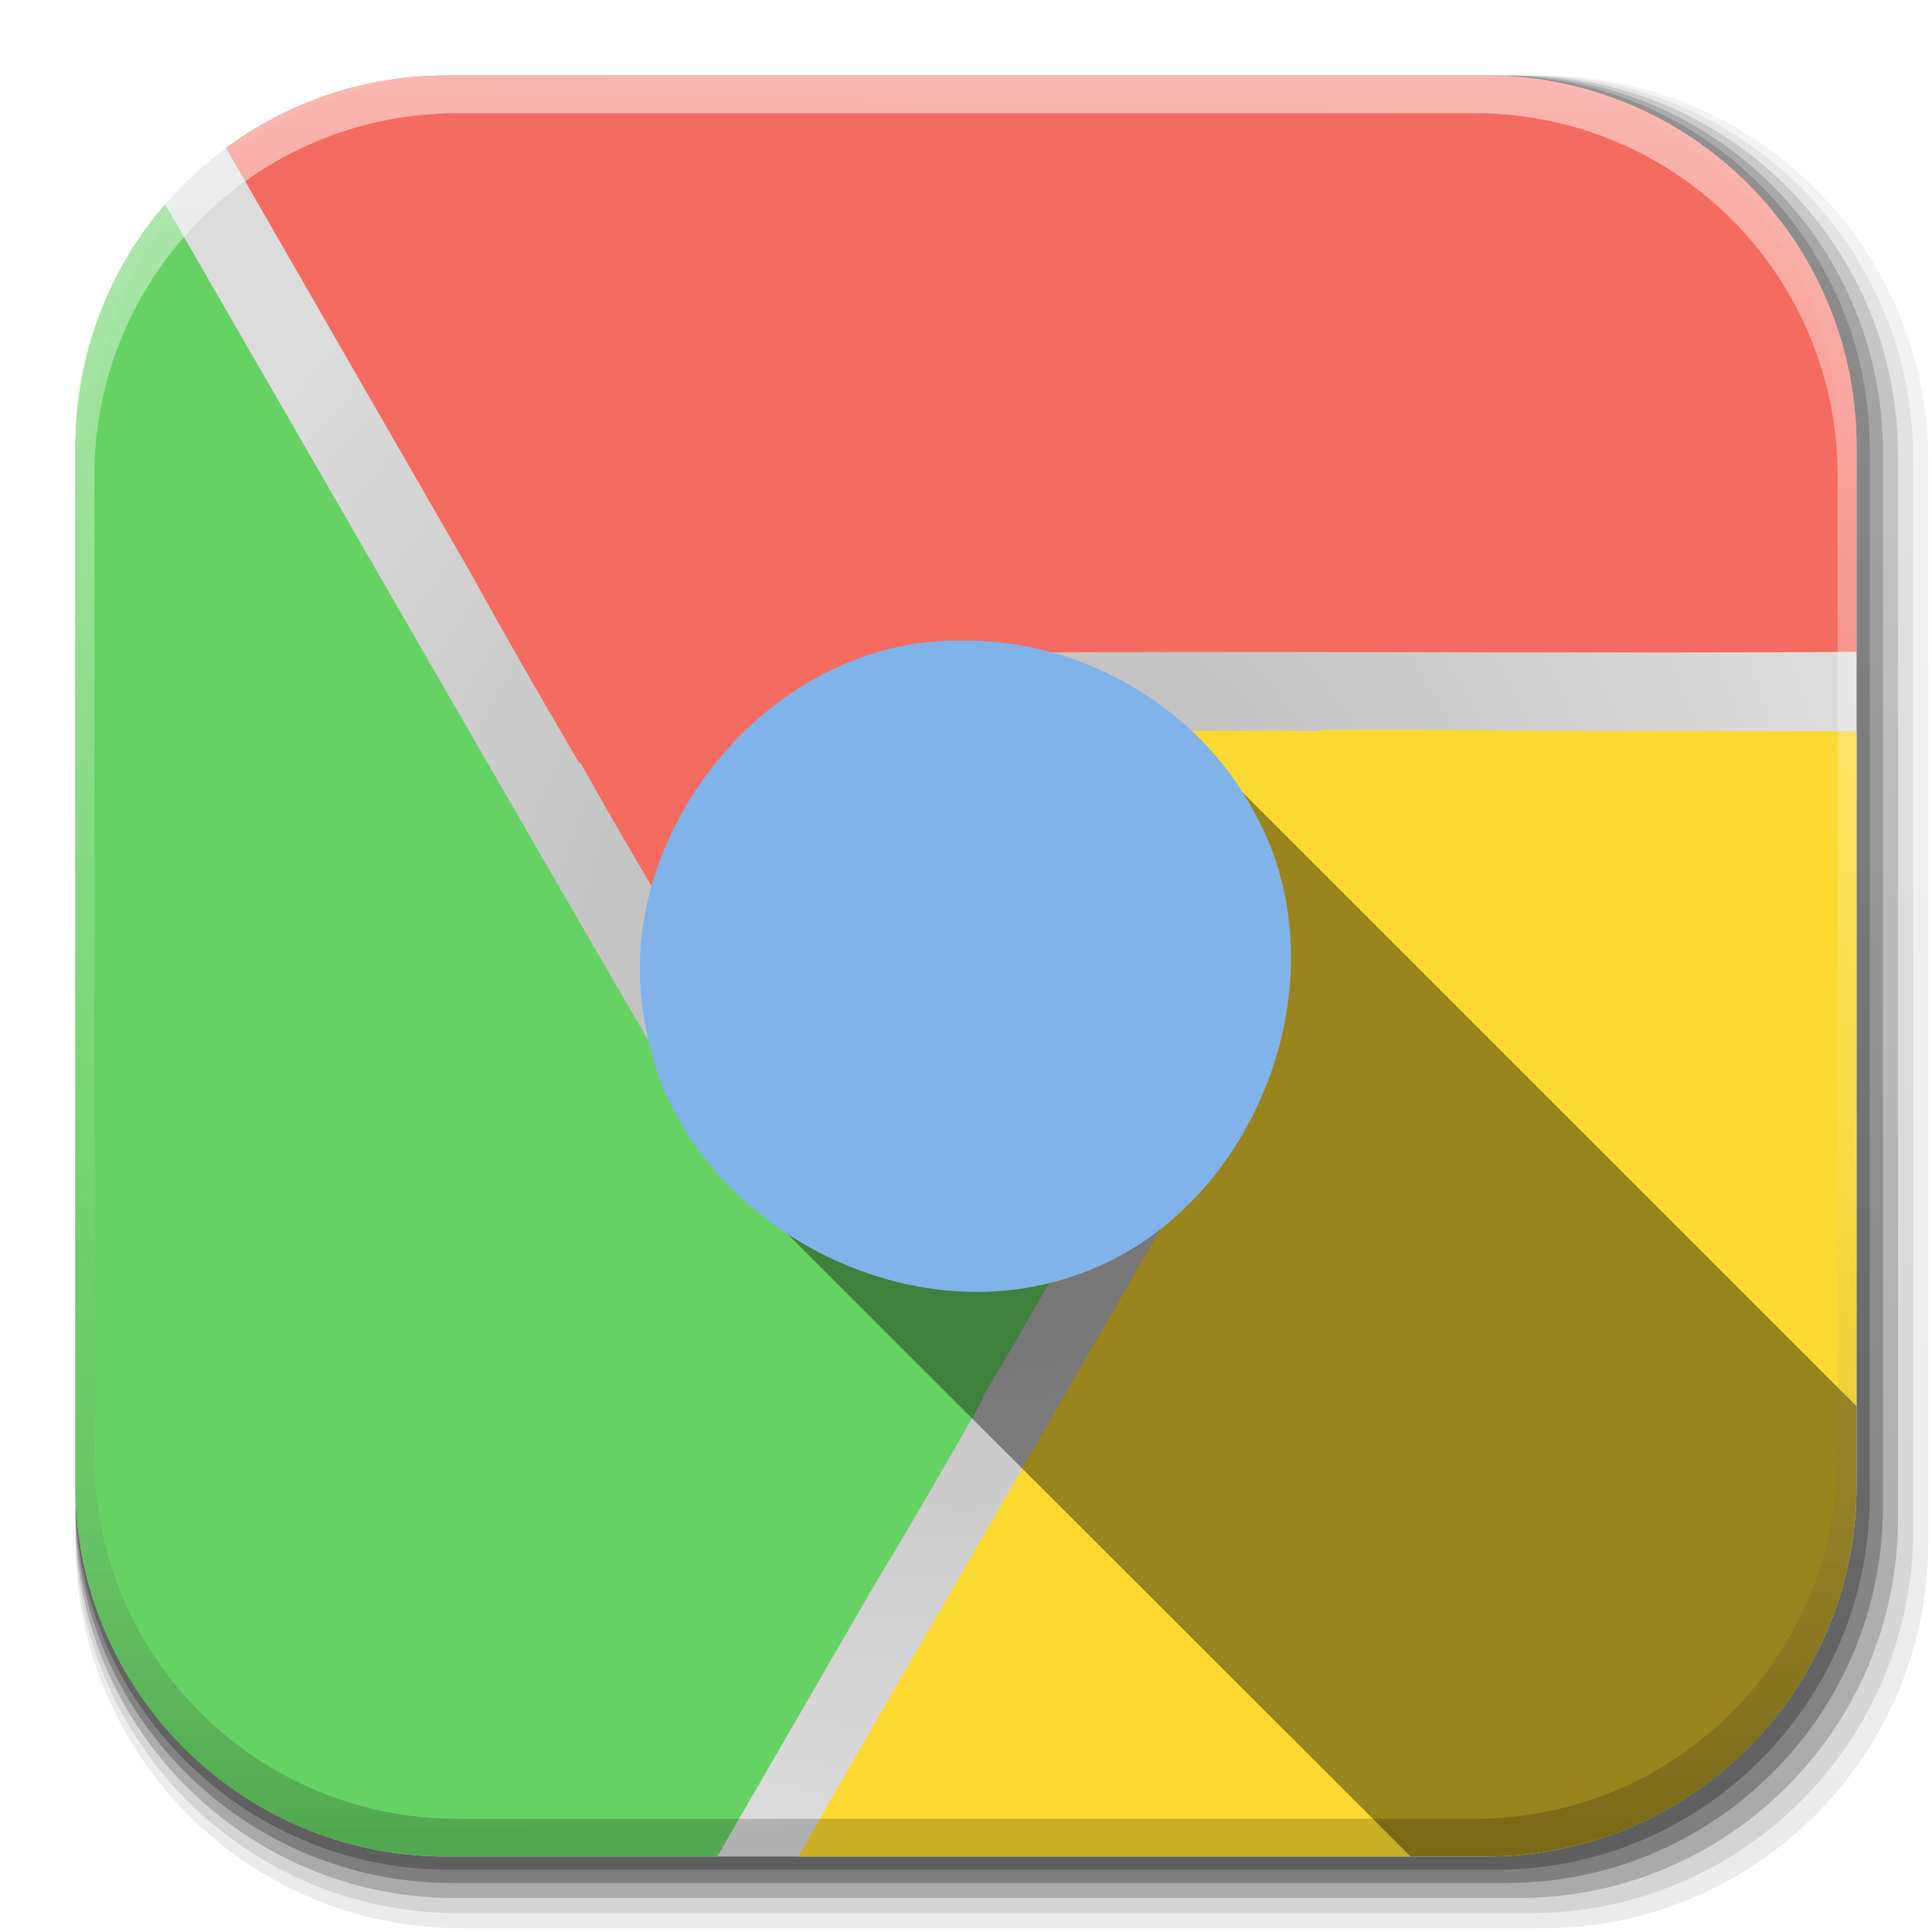
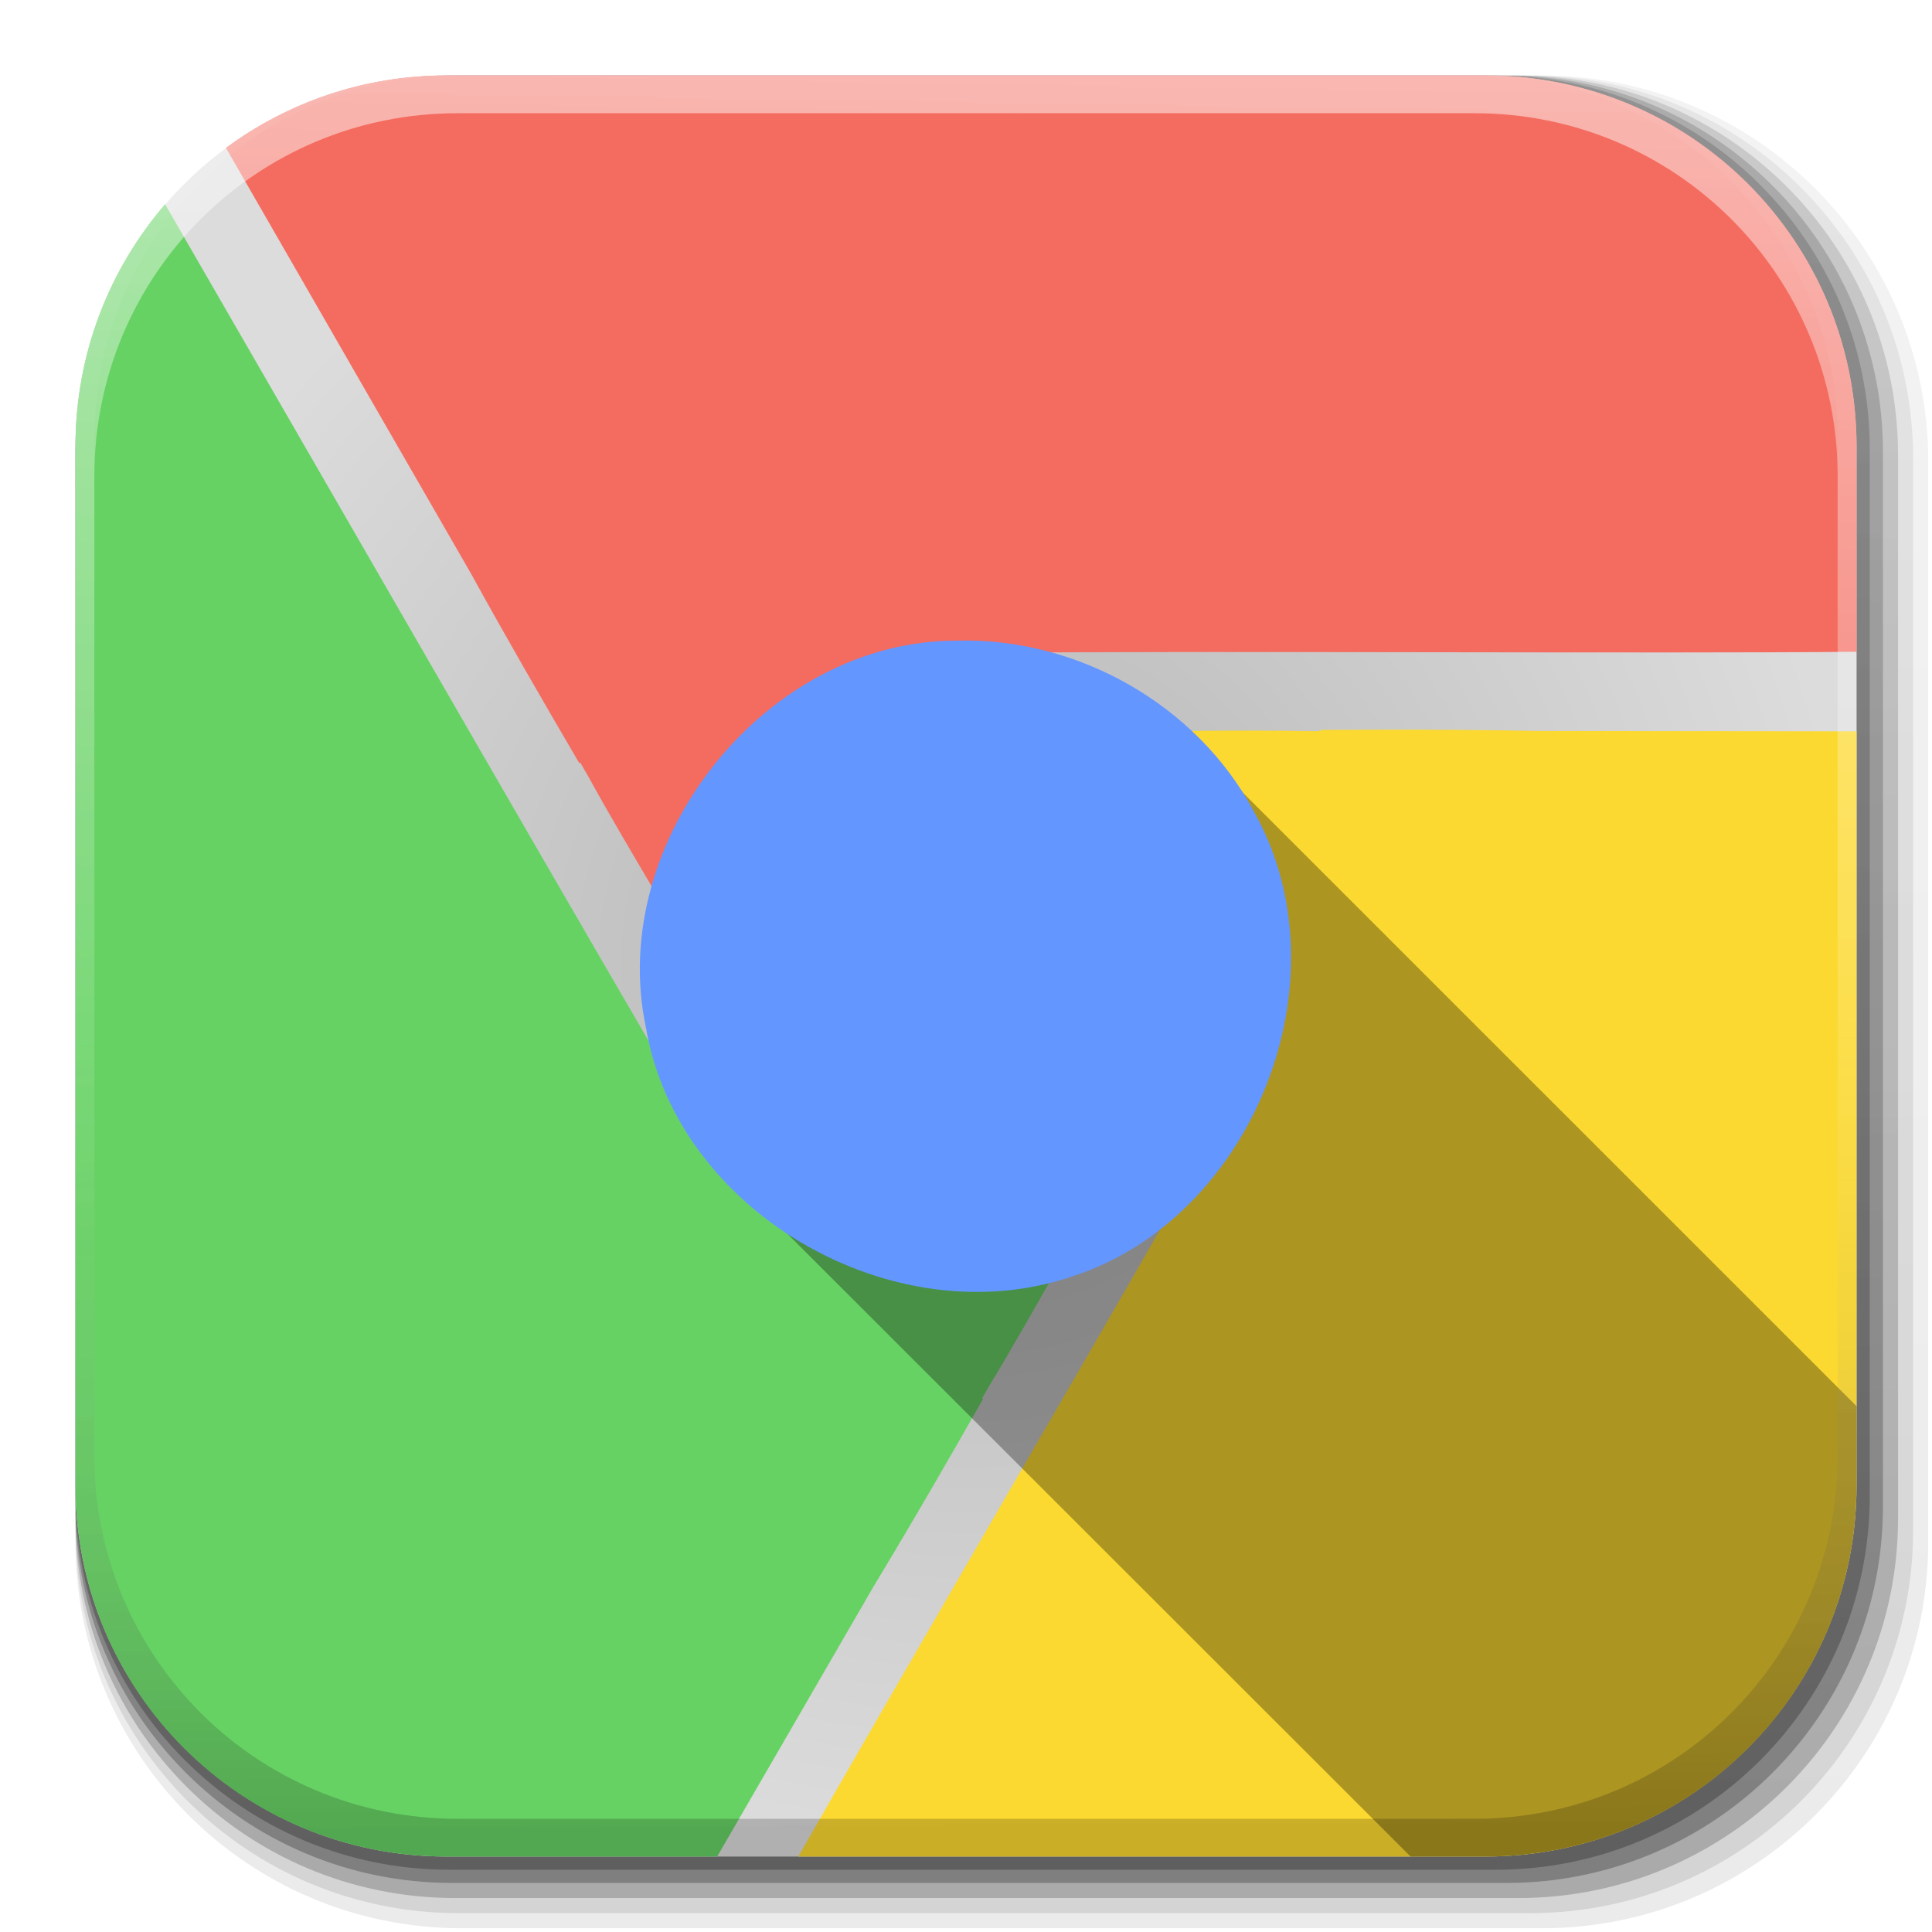
<svg xmlns="http://www.w3.org/2000/svg" xmlns:xlink="http://www.w3.org/1999/xlink" width="512" height="512" id="svg2" version="1.1">
  <defs id="defs4">
    <linearGradient id="linearGradient3834" gradientUnits="userSpaceOnUse" x1="64.478" y1="56.301" x2="78.466" y2="48.085">
      <stop offset="0" style="stop-color:#b4b4b4;stop-opacity:1;" id="stop3836" />
      <stop id="stop3838" style="stop-color:#dcdcdc;stop-opacity:1;" offset="1" />
    </linearGradient>
    <linearGradient y2="48.085" x2="78.466" y1="56.301" x1="64.478" gradientUnits="userSpaceOnUse" id="linearGradient21900">
      <stop id="stop21902" style="stop-color:#2d7787;stop-opacity:1;" offset="0" />
      <stop offset="0.657" style="stop-color:#3c9fb4;stop-opacity:1;" id="stop21912" />
      <stop id="stop21910" style="stop-color:#64bacc;stop-opacity:1;" offset="1" />
    </linearGradient>
    <radialGradient r="216" fy="256" fx="255.994" cy="256" cx="255.994" gradientTransform="matrix(0.6924617,0.05092335,-0.0509484,0.6928022,-458.2293,60.60656)" gradientUnits="userSpaceOnUse" id="radialGradient3850" xlink:href="#linearGradient3834" />
    <linearGradient spreadMethod="pad" gradientUnits="userSpaceOnUse" y2="467" x2="-301.881" y1="35" x1="-297.389" id="linearGradient28146" xlink:href="#circle53_2_-7" />
    <linearGradient gradientTransform="matrix(82,0,0,-82,14489.971,47794.699)" y2="581.436" x2="-175.667" y1="582.198" x1="-175.667" gradientUnits="userSpaceOnUse" id="circle53_2_-7">
      <stop id="stop23-0" style="stop-color:#81B4E0" offset="0" />
      <stop id="stop25-1" style="stop-color:#0C5A94" offset="1" />
    </linearGradient>
    <linearGradient xlink:href="#circle53_2_-7" id="linearGradient3069" gradientUnits="userSpaceOnUse" gradientTransform="matrix(153.9433,0,0,-154.0595,27298.791,89890.334)" x1="-175.667" y1="582.198" x2="-175.667" y2="581.436" />
    <linearGradient gradientTransform="translate(550.0062,4.999996)" y2="175.068" x2="-295.136" y1="467" x1="-293.038" gradientUnits="userSpaceOnUse" id="linearGradient28182" xlink:href="#linearGradient21900" />
    <linearGradient y2="581.436" x2="-175.667" y1="582.198" x1="-175.667" gradientTransform="matrix(211.9635,0,0,-211.9635,37491.427,123580.79)" gradientUnits="userSpaceOnUse" id="linearGradient4469" xlink:href="#circle53_2_" />
    <linearGradient gradientTransform="matrix(82,0,0,-82,14489.971,47794.699)" y2="581.436" x2="-175.667" y1="582.198" x1="-175.667" gradientUnits="userSpaceOnUse" id="circle53_2_">
      <stop id="stop23" style="stop-color:#81B4E0" offset="0" />
      <stop id="stop25" style="stop-color:#0C5A94" offset="1" />
    </linearGradient>
    <radialGradient r="216" fy="256" fx="255.994" cy="256" cx="255.994" gradientTransform="matrix(0.6924617,0.05092335,-0.0509484,0.6928022,-458.2293,60.60656)" gradientUnits="userSpaceOnUse" id="radialGradient3800" xlink:href="#linearGradient3834" />
    <linearGradient y2="467" x2="-301.881" y1="35" x1="-297.389" spreadMethod="pad" gradientUnits="userSpaceOnUse" id="linearGradient3802" xlink:href="#circle53_2_-7" />
    <linearGradient gradientTransform="translate(550.0062,4.999996)" y2="467" x2="-301.881" y1="35" x1="-297.389" spreadMethod="pad" gradientUnits="userSpaceOnUse" id="linearGradient3806" xlink:href="#circle53_2_-7" />
    <radialGradient r="216" fy="256" fx="255.994" cy="256" cx="255.994" gradientTransform="matrix(1.000738,0.00615701,-0.00615247,1,1.392249,-1.576156)" gradientUnits="userSpaceOnUse" id="radialGradient3809" xlink:href="#linearGradient3834" />
    <radialGradient r="216" fy="256" fx="255.994" cy="256" cx="255.994" gradientTransform="matrix(1.000738,0.00615701,-0.00615247,1,1.392249,-1.576156)" gradientUnits="userSpaceOnUse" id="radialGradient3239" xlink:href="#linearGradient3834" />
    <linearGradient y2="251.661" x2="1011.953" y1="476.26" x1="1016.104" gradientTransform="translate(-146.2203,369.0885)" gradientUnits="userSpaceOnUse" id="linearGradient4082" xlink:href="#linearGradient4487" />
    <linearGradient id="linearGradient4487">
      <stop offset="0" style="stop-color:#000000;stop-opacity:1" id="stop4489" />
      <stop offset="1" style="stop-color:#000000;stop-opacity:0" id="stop4491" />
    </linearGradient>
    <linearGradient y2="363.738" x2="988.786" y1="51.512" x1="993.439" gradientTransform="translate(778.5998,-360.5596)" gradientUnits="userSpaceOnUse" id="linearGradient4084" xlink:href="#linearGradient3737" />
    <linearGradient id="linearGradient3737">
      <stop offset="0" style="stop-color:#ffffff;stop-opacity:1" id="stop3739" />
      <stop offset="1" style="stop-color:#ffffff;stop-opacity:0" id="stop3741" />
    </linearGradient>
    <linearGradient y2="-55.941" x2="1763.69" y1="155.597" x1="1764.649" gradientUnits="userSpaceOnUse" id="linearGradient4086" xlink:href="#linearGradient4046" />
    <linearGradient id="linearGradient4046">
      <stop offset="0" style="stop-color:#000000;stop-opacity:1;" id="stop4048" />
      <stop offset="1" style="stop-color:#ffffff;stop-opacity:0.2" id="stop4050" />
    </linearGradient>
    <linearGradient y2="20.626" x2="1006.808" y1="484.417" x1="1012.513" gradientTransform="matrix(1.023305,0,0,1.023305,-823.777,592.8376)" gradientUnits="userSpaceOnUse" id="linearGradient4110" xlink:href="#ButtonShadow-0-1-1" />
    <linearGradient gradientTransform="matrix(1.005865,0,0,0.994169,100,0)" gradientUnits="userSpaceOnUse" id="ButtonShadow-0-1-1" y2="7.017" x2="45.448" y1="92.54" x1="45.448">
      <stop offset="0" style="stop-color:#000000;stop-opacity:1" id="stop3750-8-9-3" />
      <stop offset="1" style="stop-color:#000000;stop-opacity:0.588" id="stop3752-5-6-4" />
    </linearGradient>
    <linearGradient y2="20.626" x2="1006.808" y1="484.417" x1="1012.513" gradientTransform="matrix(1.040254,0,0,1.040254,-837.9512,592.5182)" gradientUnits="userSpaceOnUse" id="linearGradient4112" xlink:href="#ButtonShadow-0-1-1" />
    <linearGradient gradientTransform="matrix(1.005865,0,0,0.994169,100,0)" gradientUnits="userSpaceOnUse" id="linearGradient3442" y2="7.017" x2="45.448" y1="92.54" x1="45.448">
      <stop offset="0" style="stop-color:#000000;stop-opacity:1" id="stop3444" />
      <stop offset="1" style="stop-color:#000000;stop-opacity:0.588" id="stop3446" />
    </linearGradient>
    <linearGradient y2="20.626" x2="1006.808" y1="484.417" x1="1012.513" gradientTransform="matrix(1.03178,0,0,1.03178,-830.8641,592.6779)" gradientUnits="userSpaceOnUse" id="linearGradient4114" xlink:href="#ButtonShadow-0-1-1" />
    <linearGradient gradientTransform="matrix(1.005865,0,0,0.994169,100,0)" gradientUnits="userSpaceOnUse" id="linearGradient3449" y2="7.017" x2="45.448" y1="92.54" x1="45.448">
      <stop offset="0" style="stop-color:#000000;stop-opacity:1" id="stop3451" />
      <stop offset="1" style="stop-color:#000000;stop-opacity:0.588" id="stop3453" />
    </linearGradient>
    <linearGradient y2="20.626" x2="1006.808" y1="484.417" x1="1012.513" gradientTransform="matrix(1.01483,0,0,1.01483,-816.69,592.9972)" gradientUnits="userSpaceOnUse" id="linearGradient4116" xlink:href="#ButtonShadow-0-1-1" />
    <linearGradient gradientTransform="matrix(1.005865,0,0,0.994169,100,0)" gradientUnits="userSpaceOnUse" id="linearGradient3456" y2="7.017" x2="45.448" y1="92.54" x1="45.448">
      <stop offset="0" style="stop-color:#000000;stop-opacity:1" id="stop3458" />
      <stop offset="1" style="stop-color:#000000;stop-opacity:0.588" id="stop3460" />
    </linearGradient>
    <linearGradient y2="20.626" x2="1006.808" y1="484.417" x1="1012.513" gradientTransform="matrix(1.007415,0,0,1.007415,-810.4888,593.1369)" gradientUnits="userSpaceOnUse" id="linearGradient4118" xlink:href="#ButtonShadow-0-1-1" />
    <linearGradient gradientTransform="matrix(1.005865,0,0,0.994169,100,0)" gradientUnits="userSpaceOnUse" id="linearGradient3463" y2="7.017" x2="45.448" y1="92.54" x1="45.448">
      <stop offset="0" style="stop-color:#000000;stop-opacity:1" id="stop3465" />
      <stop offset="1" style="stop-color:#000000;stop-opacity:0.588" id="stop3467" />
    </linearGradient>
    <linearGradient xlink:href="#ButtonShadow-0-1-1" id="linearGradient3475" gradientUnits="userSpaceOnUse" gradientTransform="matrix(1.007415,0,0,1.007415,-810.4888,593.1369)" x1="1012.513" y1="484.417" x2="1006.808" y2="20.626" />
    <linearGradient y2="251.661" x2="1011.953" y1="476.26" x1="1016.104" gradientTransform="translate(-146.2203,369.0885)" gradientUnits="userSpaceOnUse" id="linearGradient4082-8" xlink:href="#linearGradient4487-2" />
    <linearGradient id="linearGradient4487-2">
      <stop offset="0" style="stop-color:#000000;stop-opacity:1" id="stop4489-0" />
      <stop offset="1" style="stop-color:#000000;stop-opacity:0" id="stop4491-2" />
    </linearGradient>
    <linearGradient y2="363.738" x2="988.786" y1="51.512" x1="993.439" gradientTransform="translate(778.5998,-360.5596)" gradientUnits="userSpaceOnUse" id="linearGradient4084-8" xlink:href="#linearGradient3737-1" />
    <linearGradient id="linearGradient3737-1">
      <stop offset="0" style="stop-color:#ffffff;stop-opacity:1" id="stop3739-2" />
      <stop offset="1" style="stop-color:#ffffff;stop-opacity:0" id="stop3741-6" />
    </linearGradient>
    <linearGradient y2="-55.941" x2="1763.69" y1="155.597" x1="1764.649" gradientUnits="userSpaceOnUse" id="linearGradient4086-6" xlink:href="#linearGradient4046-4" />
    <linearGradient id="linearGradient4046-4">
      <stop offset="0" style="stop-color:#000000;stop-opacity:1;" id="stop4048-6" />
      <stop offset="1" style="stop-color:#ffffff;stop-opacity:0.2" id="stop4050-9" />
    </linearGradient>
    <radialGradient r="216" fy="256" fx="255.994" cy="256" cx="255.994" gradientTransform="matrix(1.000738,0.00615701,-0.00615247,1,1.392249,-1.576156)" gradientUnits="userSpaceOnUse" id="radialGradient3239-3" xlink:href="#linearGradient3834-2" />
    <linearGradient id="linearGradient3834-2" gradientUnits="userSpaceOnUse" x1="64.478" y1="56.301" x2="78.466" y2="48.085">
      <stop offset="0" style="stop-color:#b4b4b4;stop-opacity:1;" id="stop3836-3" />
      <stop id="stop3838-8" style="stop-color:#dcdcdc;stop-opacity:1;" offset="1" />
    </linearGradient>
    <linearGradient y2="20.626" x2="1006.808" y1="484.417" x1="1012.513" gradientTransform="matrix(1.03178,0,0,1.03178,-830.8641,592.6779)" gradientUnits="userSpaceOnUse" id="linearGradient4114-1" xlink:href="#ButtonShadow-0-1-1-4" />
    <linearGradient gradientTransform="matrix(1.005865,0,0,0.994169,100,0)" gradientUnits="userSpaceOnUse" id="ButtonShadow-0-1-1-4" y2="7.017" x2="45.448" y1="92.54" x1="45.448">
      <stop offset="0" style="stop-color:#000000;stop-opacity:1" id="stop3750-8-9-3-3" />
      <stop offset="1" style="stop-color:#000000;stop-opacity:0.588" id="stop3752-5-6-4-3" />
    </linearGradient>
    <linearGradient y2="20.626" x2="1006.808" y1="484.417" x1="1012.513" gradientTransform="matrix(1.040254,0,0,1.040254,-837.9512,592.5182)" gradientUnits="userSpaceOnUse" id="linearGradient4112-7" xlink:href="#ButtonShadow-0-1-1-4" />
    <linearGradient gradientTransform="matrix(1.005865,0,0,0.994169,100,0)" gradientUnits="userSpaceOnUse" id="linearGradient3555" y2="7.017" x2="45.448" y1="92.54" x1="45.448">
      <stop offset="0" style="stop-color:#000000;stop-opacity:1" id="stop3557" />
      <stop offset="1" style="stop-color:#000000;stop-opacity:0.588" id="stop3559" />
    </linearGradient>
    <linearGradient y2="20.626" x2="1006.808" y1="484.417" x1="1012.513" gradientTransform="matrix(1.023305,0,0,1.023305,-823.777,592.8376)" gradientUnits="userSpaceOnUse" id="linearGradient4110-5" xlink:href="#ButtonShadow-0-1-1-4" />
    <linearGradient gradientTransform="matrix(1.005865,0,0,0.994169,100,0)" gradientUnits="userSpaceOnUse" id="linearGradient3562" y2="7.017" x2="45.448" y1="92.54" x1="45.448">
      <stop offset="0" style="stop-color:#000000;stop-opacity:1" id="stop3564" />
      <stop offset="1" style="stop-color:#000000;stop-opacity:0.588" id="stop3566" />
    </linearGradient>
    <linearGradient y2="20.626" x2="1006.808" y1="484.417" x1="1012.513" gradientTransform="matrix(1.01483,0,0,1.01483,-816.69,592.9972)" gradientUnits="userSpaceOnUse" id="linearGradient4116-1" xlink:href="#ButtonShadow-0-1-1-4" />
    <linearGradient gradientTransform="matrix(1.005865,0,0,0.994169,100,0)" gradientUnits="userSpaceOnUse" id="linearGradient3569" y2="7.017" x2="45.448" y1="92.54" x1="45.448">
      <stop offset="0" style="stop-color:#000000;stop-opacity:1" id="stop3571" />
      <stop offset="1" style="stop-color:#000000;stop-opacity:0.588" id="stop3573" />
    </linearGradient>
    <linearGradient xlink:href="#ButtonShadow-0-1-1-4" id="linearGradient3272" gradientUnits="userSpaceOnUse" gradientTransform="matrix(1.007415,0,0,1.007415,-810.4888,593.1369)" x1="1012.513" y1="484.417" x2="1006.808" y2="20.626" />
    <linearGradient gradientTransform="matrix(1.005865,0,0,0.994169,100,0)" gradientUnits="userSpaceOnUse" id="linearGradient3576" y2="7.017" x2="45.448" y1="92.54" x1="45.448">
      <stop offset="0" style="stop-color:#000000;stop-opacity:1" id="stop3578" />
      <stop offset="1" style="stop-color:#000000;stop-opacity:0.588" id="stop3580" />
    </linearGradient>
    <linearGradient xlink:href="#ButtonShadow-0-1-1-4" id="linearGradient3601" gradientUnits="userSpaceOnUse" gradientTransform="matrix(1.007415,0,0,1.007415,-810.4888,593.1369)" x1="1012.513" y1="484.417" x2="1006.808" y2="20.626" />
    <linearGradient y2="20.626" x2="1006.808" y1="484.417" x1="1012.513" gradientTransform="matrix(1.03178,0,0,1.03178,-830.8641,592.6779)" gradientUnits="userSpaceOnUse" id="linearGradient3720" xlink:href="#ButtonShadow-0-1-1-4" />
    <linearGradient y2="20.626" x2="1006.808" y1="484.417" x1="1012.513" gradientTransform="matrix(1.040254,0,0,1.040254,-837.9512,592.5182)" gradientUnits="userSpaceOnUse" id="linearGradient3722" xlink:href="#ButtonShadow-0-1-1-4" />
    <linearGradient y2="20.626" x2="1006.808" y1="484.417" x1="1012.513" gradientTransform="matrix(1.023305,0,0,1.023305,-823.777,592.8376)" gradientUnits="userSpaceOnUse" id="linearGradient3724" xlink:href="#ButtonShadow-0-1-1-4" />
    <linearGradient y2="20.626" x2="1006.808" y1="484.417" x1="1012.513" gradientTransform="matrix(1.01483,0,0,1.01483,-816.69,592.9972)" gradientUnits="userSpaceOnUse" id="linearGradient3726" xlink:href="#ButtonShadow-0-1-1-4" />
    <linearGradient y2="20.626" x2="1006.808" y1="484.417" x1="1012.513" gradientTransform="matrix(1.03178,0,0,1.03178,-830.8641,592.6779)" gradientUnits="userSpaceOnUse" id="linearGradient4114-2" xlink:href="#ButtonShadow-0-1-1-5" />
    <linearGradient gradientTransform="matrix(1.005865,0,0,0.994169,100,0)" gradientUnits="userSpaceOnUse" id="ButtonShadow-0-1-1-5" y2="7.017" x2="45.448" y1="92.54" x1="45.448">
      <stop offset="0" style="stop-color:#000000;stop-opacity:1" id="stop3750-8-9-3-6" />
      <stop offset="1" style="stop-color:#000000;stop-opacity:0.588" id="stop3752-5-6-4-2" />
    </linearGradient>
    <linearGradient y2="20.626" x2="1006.808" y1="484.417" x1="1012.513" gradientTransform="matrix(1.040254,0,0,1.040254,-837.9512,592.5182)" gradientUnits="userSpaceOnUse" id="linearGradient4112-2" xlink:href="#ButtonShadow-0-1-1-5" />
    <linearGradient gradientTransform="matrix(1.005865,0,0,0.994169,100,0)" gradientUnits="userSpaceOnUse" id="linearGradient5292" y2="7.017" x2="45.448" y1="92.54" x1="45.448">
      <stop offset="0" style="stop-color:#000000;stop-opacity:1" id="stop5294" />
      <stop offset="1" style="stop-color:#000000;stop-opacity:0.588" id="stop5296" />
    </linearGradient>
    <linearGradient y2="20.626" x2="1006.808" y1="484.417" x1="1012.513" gradientTransform="matrix(1.023305,0,0,1.023305,-823.777,592.8376)" gradientUnits="userSpaceOnUse" id="linearGradient4110-6" xlink:href="#ButtonShadow-0-1-1-5" />
    <linearGradient gradientTransform="matrix(1.005865,0,0,0.994169,100,0)" gradientUnits="userSpaceOnUse" id="linearGradient5299" y2="7.017" x2="45.448" y1="92.54" x1="45.448">
      <stop offset="0" style="stop-color:#000000;stop-opacity:1" id="stop5301" />
      <stop offset="1" style="stop-color:#000000;stop-opacity:0.588" id="stop5303" />
    </linearGradient>
    <linearGradient y2="20.626" x2="1006.808" y1="484.417" x1="1012.513" gradientTransform="matrix(1.01483,0,0,1.01483,-816.69,592.9972)" gradientUnits="userSpaceOnUse" id="linearGradient4116-6" xlink:href="#ButtonShadow-0-1-1-5" />
    <linearGradient gradientTransform="matrix(1.005865,0,0,0.994169,100,0)" gradientUnits="userSpaceOnUse" id="linearGradient5306" y2="7.017" x2="45.448" y1="92.54" x1="45.448">
      <stop offset="0" style="stop-color:#000000;stop-opacity:1" id="stop5308" />
      <stop offset="1" style="stop-color:#000000;stop-opacity:0.588" id="stop5310" />
    </linearGradient>
    <linearGradient xlink:href="#ButtonShadow-0-1-1-5" id="linearGradient3372" gradientUnits="userSpaceOnUse" gradientTransform="matrix(1.007415,0,0,1.007415,-810.4888,593.1369)" x1="1012.513" y1="484.417" x2="1006.808" y2="20.626" />
    <linearGradient gradientTransform="matrix(1.005865,0,0,0.994169,100,0)" gradientUnits="userSpaceOnUse" id="linearGradient5313" y2="7.017" x2="45.448" y1="92.54" x1="45.448">
      <stop offset="0" style="stop-color:#000000;stop-opacity:1" id="stop5315" />
      <stop offset="1" style="stop-color:#000000;stop-opacity:0.588" id="stop5317" />
    </linearGradient>
    <linearGradient y2="251.661" x2="1011.953" y1="476.26" x1="1016.104" gradientTransform="translate(-146.2203,369.0885)" gradientUnits="userSpaceOnUse" id="linearGradient4082-88" xlink:href="#linearGradient4487-22" />
    <linearGradient id="linearGradient4487-22">
      <stop offset="0" style="stop-color:#000000;stop-opacity:1" id="stop4489-8" />
      <stop offset="1" style="stop-color:#000000;stop-opacity:0" id="stop4491-8" />
    </linearGradient>
    <linearGradient y2="363.738" x2="988.786" y1="51.512" x1="993.439" gradientTransform="translate(778.5998,-360.5596)" gradientUnits="userSpaceOnUse" id="linearGradient4084-6" xlink:href="#linearGradient3737-5" />
    <linearGradient id="linearGradient3737-5">
      <stop offset="0" style="stop-color:#ffffff;stop-opacity:1" id="stop3739-6" />
      <stop offset="1" style="stop-color:#ffffff;stop-opacity:0" id="stop3741-8" />
    </linearGradient>
    <linearGradient y2="-55.941" x2="1763.69" y1="155.597" x1="1764.649" gradientUnits="userSpaceOnUse" id="linearGradient4086-0" xlink:href="#linearGradient4046-0" />
    <linearGradient id="linearGradient4046-0">
      <stop offset="0" style="stop-color:#000000;stop-opacity:1;" id="stop4048-3" />
      <stop offset="1" style="stop-color:#ffffff;stop-opacity:0.2" id="stop4050-7" />
    </linearGradient>
    <linearGradient xlink:href="#ButtonShadow-0-1-1-5" id="linearGradient5342" gradientUnits="userSpaceOnUse" gradientTransform="matrix(1.007415,0,0,1.007415,-810.4888,593.1369)" x1="1012.513" y1="484.417" x2="1006.808" y2="20.626" />
    <radialGradient r="216" fy="256" fx="255.994" cy="256" cx="255.994" gradientTransform="matrix(1.093399,0.0067271,-0.00672214,1.092593,-22.18249,-25.4258)" gradientUnits="userSpaceOnUse" id="radialGradient3147" xlink:href="#linearGradient3834-2" />
  </defs>
  <g transform="translate(0,-540.3622)" id="layer1" />
  <g transform="translate(-11.98507,-592.1172)" id="g4103">
    <rect style="opacity:0.1;color:#000000;fill:url(#linearGradient4114-2);fill-opacity:1;fill-rule:nonzero;stroke:none;stroke-width:1.5;marker:none;visibility:visible;display:inline;overflow:visible;enable-background:accumulate" id="rect6187" width="487" height="487" x="31.985" y="612.117" ry="101.458" />
    <rect ry="102.292" y="612.117" x="31.985" height="491" width="491" id="rect6191" style="opacity:0.08;color:#000000;fill:url(#linearGradient4112-2);fill-opacity:1;fill-rule:nonzero;stroke:none;stroke-width:1.5;marker:none;visibility:visible;display:inline;overflow:visible;enable-background:accumulate" />
    <rect ry="100.625" y="612.117" x="31.985" height="483" width="483" id="rect6183" style="opacity:0.2;color:#000000;fill:url(#linearGradient4110-6);fill-opacity:1;fill-rule:nonzero;stroke:none;stroke-width:1.5;marker:none;visibility:visible;display:inline;overflow:visible;enable-background:accumulate" />
    <rect style="opacity:0.25;color:#000000;fill:url(#linearGradient4116-6);fill-opacity:1;fill-rule:nonzero;stroke:none;stroke-width:1.5;marker:none;visibility:visible;display:inline;overflow:visible;enable-background:accumulate" id="rect6179" width="479" height="479" x="31.985" y="612.117" ry="99.792" />
    <rect ry="99.062" y="612.117" x="31.985" height="475.5" width="475.5" id="rect5574" style="opacity:0.25;color:#000000;fill:url(#linearGradient5342);fill-opacity:1;fill-rule:nonzero;stroke:none;stroke-width:1.5;marker:none;visibility:visible;display:inline;overflow:visible;enable-background:accumulate" />
  </g>
  <g id="g27124" />
  <g id="g8509">
    <rect style="color:#000000;fill:url(#radialGradient3147);fill-opacity:1;fill-rule:nonzero;stroke:none;stroke-width:1.5;marker:none;visibility:visible;display:inline;overflow:visible;enable-background:accumulate" id="rect3830-7" width="472" height="472" x="20" y="20" ry="98.333" />
    <g id="g8500">
      <g id="g8495">
        <path style="fill:#f46c60;fill-opacity:1" d="M 118.344 20 C 96.406 20 76.198 27.134 59.875 39.188 C 81.507 76.798 103.142 114.409 124.812 152 C 134.105 168.889 143.751 185.571 153.5 202.219 C 153.585 202.169 153.665 202.112 153.75 202.062 C 154.424 203.231 155.107 204.394 155.781 205.562 C 161.659 216.245 167.895 226.74 174.094 237.25 C 182.797 201.378 217.196 172.516 254.75 173.031 L 261.406 173.031 C 306.711 172.431 446.688 173.241 492 172.719 L 492 118.344 C 492 63.867 448.133 20 393.656 20 L 118.344 20 z " id="path3137" />
        <path style="fill:#fcd930;fill-opacity:1" d="M 364.406 193.375 C 359.586 193.387 354.761 193.408 349.938 193.438 C 349.938 193.536 349.969 193.652 349.969 193.75 C 348.62 193.749 347.255 193.751 345.906 193.75 C 333.716 193.499 321.513 193.637 309.312 193.75 C 336.027 219.223 343.817 263.454 324.594 295.719 L 321.281 301.5 C 300.56 338.514 237.772 445.925 211.562 492 L 393.656 492 C 448.133 492 492 448.133 492 393.656 L 492 193.812 C 463.925 193.77 435.857 193.737 407.781 193.719 C 393.327 193.421 378.868 193.34 364.406 193.375 z " id="path3172" />
        <path style="fill:#67d264;fill-opacity:1" d="M 43.75 54.125 C 28.945 71.328 20 93.762 20 118.344 L 20 393.656 C 20 448.133 63.867 492 118.344 492 L 190.062 492 C 203.841 468.216 217.616 444.452 231.375 420.656 C 238.86 408.287 246.175 395.792 253.375 383.25 C 255.775 379.069 258.145 374.91 260.531 370.719 C 260.446 370.67 260.335 370.612 260.25 370.562 C 260.925 369.395 261.606 368.23 262.281 367.062 C 268.594 356.631 274.592 345.998 280.594 335.375 C 245.176 345.774 202.955 330.405 184.625 297.625 L 181.281 291.844 C 164.846 264.228 90.536 135.114 43.75 54.125 z " id="path4047" />
      </g>
      <g id="g8491">
-         <path id="path4325" d="M 257.031 172.094 C 256.017 172.085 254.984 172.095 253.969 172.125 C 204.392 171.973 163.242 224.177 173.469 272.375 C 176.122 288.01 183.898 301.922 194.75 313.062 C 194.964 313.285 195.19 313.498 195.406 313.719 L 373.812 492 L 393.656 492 C 448.133 492 492 448.133 492 393.656 L 492 372.656 L 315.875 196.562 C 315.632 196.33 315.402 196.074 315.156 195.844 C 299.635 181.16 278.502 172.288 257.031 172.094 z " style="fill:#000000;fill-opacity:0.392" />
-         <path style="fill:#7fb3e9;fill-opacity:1" d="m 253.625,169.781 c -50.754,-0.153 -92.977,53.165 -82.438,102.594 8.328,49.069 65.742,81.834 112.719,65.969 48.393,-15.471 73.465,-79.056 48.317,-123.417 -15.002,-28.085 -46.675,-46.047 -78.598,-45.145 z" id="circle53_1_-7" />
+         <path id="path4325" d="M 257.031 172.094 C 256.017 172.085 254.984 172.095 253.969 172.125 C 204.392 171.973 163.242 224.177 173.469 272.375 C 176.122 288.01 183.898 301.922 194.75 313.062 C 194.964 313.285 195.19 313.498 195.406 313.719 L 373.812 492 L 393.656 492 C 448.133 492 492 448.133 492 393.656 L 492 372.656 L 315.875 196.562 C 315.632 196.33 315.402 196.074 315.156 195.844 C 299.635 181.16 278.502 172.288 257.031 172.094 z " style="fill:#000000;fill-opacity:0.314" />
+         <path style="fill:#6496ff;fill-opacity:1" d="m 253.625,169.781 c -50.754,-0.153 -92.977,53.165 -82.438,102.594 8.328,49.069 65.742,81.834 112.719,65.969 48.393,-15.471 73.465,-79.056 48.317,-123.417 -15.002,-28.085 -46.675,-46.047 -78.598,-45.145 z" id="circle53_1_-7" />
      </g>
    </g>
  </g>
  <g transform="translate(-605.5193,-353.9683)" id="g4076-9">
    <g id="g4038-0" transform="translate(-926.6676,684.3845)">
      <path id="rect6809-2-1" d="m 1650.499,-310.416 c -54.477,0 -98.312,43.836 -98.312,98.312 l 0,275.344 c 0,54.477 43.836,98.344 98.312,98.344 l 2.938,0 c -53.322,0 -96.25,-42.928 -96.25,-96.25 l 0,-269.5 c 0,-53.322 42.928,-96.25 96.25,-96.25 l 269.5,0 c 53.322,0 96.25,42.928 96.25,96.25 l 0,269.5 c 0,53.323 -42.928,96.25 -96.25,96.25 l 2.906,0 c 54.477,0 98.344,-43.867 98.344,-98.344 l 0,-275.344 c 0,-54.477 -43.867,-98.312 -98.344,-98.312 l -275.344,0 z" style="opacity:0.5;color:#000000;fill:url(#linearGradient4084-8);fill-opacity:1;fill-rule:nonzero;stroke:none;stroke-width:1.5;marker:none;visibility:visible;display:inline;overflow:visible;enable-background:accumulate" />
      <path style="opacity:0.2;color:#000000;fill:url(#linearGradient4086-6);fill-opacity:1;fill-rule:nonzero;stroke:none;stroke-width:1.5;marker:none;visibility:visible;display:inline;overflow:visible;enable-background:accumulate" d="m 1650.499,161.584 c -54.477,0 -98.312,-43.836 -98.312,-98.313 l 0,-275.344 c 0,-54.477 43.836,-98.344 98.312,-98.344 l 2.938,0 c -53.322,0 -96.25,42.928 -96.25,96.25 l 0,269.5 c 0,53.323 42.928,96.25 96.25,96.25 l 269.5,0 c 53.322,0 96.25,-42.928 96.25,-96.25 l 0,-269.5 c 0,-53.322 -42.928,-96.25 -96.25,-96.25 l 2.906,0 c 54.477,0 98.344,43.867 98.344,98.344 l 0,275.344 c 0,54.477 -43.867,98.313 -98.344,98.313 l -275.344,0 z" id="path3981-5" />
    </g>
  </g>
  <g style="display:none" id="g4105">
    <g id="g4098">
      <path id="path4228-8" d="m 407.781,193.71 c -32.622,0.001 -65.245,0.018 -97.867,0.023 4.248,3.729 8.13,7.859 11.523,12.361 20.454,25.81 22.455,64.393 5.68,92.583 -2.532,4.578 -5.548,8.813 -8.939,12.687 -18.508,33.936 -38.978,66.806 -58.408,100.242 -1.794,2.403 -3.113,5.427 -4.563,8.334 85.356,0.281 157.677,-65.465 164.214,-151.922 1.919,-25.387 -2.084,-50.821 -11.64,-74.308 z" style="fill:#fcd209;fill-opacity:1" />
      <path id="path55_1_-0" d="m 253.834,92.071 c -23.919,0.293 -48.147,5.844 -71.002,17.204 -21.924,10.896 -41.097,26.534 -56.15,45.721 9.697,16.859 19.386,33.714 29.099,50.563 5.878,10.683 12.122,21.174 18.321,31.683 8.703,-35.872 43.11,-64.72 80.663,-64.205 l 6.635,0 c 45.305,-0.6 90.64,0.196 135.952,-0.326 C 366.725,120.847 311.173,91.37 253.834,92.071 z" style="fill:#ea5347;fill-opacity:1" />
      <path style="fill:#4bb549;fill-opacity:1" d="m 113.761,174.202 c -42.479,74.177 -20.906,169.657 51.192,217.989 20.159,13.514 43.025,22.344 66.929,25.957 16.265,-27.573 32.473,-55.184 48.701,-82.782 -13.887,4.295 -28.887,5.148 -43.114,1.955 -29.304,-5.651 -53.204,-29.059 -61.9,-57.198 -21.726,-34.624 -41.182,-70.654 -61.807,-105.922 z" id="path4038" />
    </g>
    <path style="fill:#5e97d0;fill-opacity:1" d="m 254.647,195.946 c -36.763,-0.319 -66.517,38.295 -56.92,73.642 6.908,34.702 48.229,56.205 80.445,42.145 33.296,-11.877 48.432,-56.03 29.934,-85.702 -10.641,-18.907 -31.885,-30.889 -53.459,-30.085 z" id="path4103" />
  </g>
  <path id="path8488" d="m 257.031,172.094 c -1.015,-0.009 -2.047,0.001 -3.062,0.031 -49.577,-0.152 -90.727,52.052 -80.5,100.25 2.653,15.635 10.429,29.547 21.281,40.688 0.214,0.222 0.44,0.436 0.656,0.656 l 353.406,353.187 c 22.216,19.872 54.725,29.056 83.375,19.906 46.508,-14.19 71.81,-73.776 50.094,-117.344 -3.093,-6.602 -7.128,-12.668 -11.875,-18.125 -1.093,-1.257 -2.239,-2.498 -3.406,-3.688 L 315.875,196.562 c -0.243,-0.233 -0.473,-0.489 -0.719,-0.719 -15.521,-14.684 -36.655,-23.555 -58.125,-23.75 z" style="fill:#000000;fill-opacity:0.314;display:none" />
</svg>
